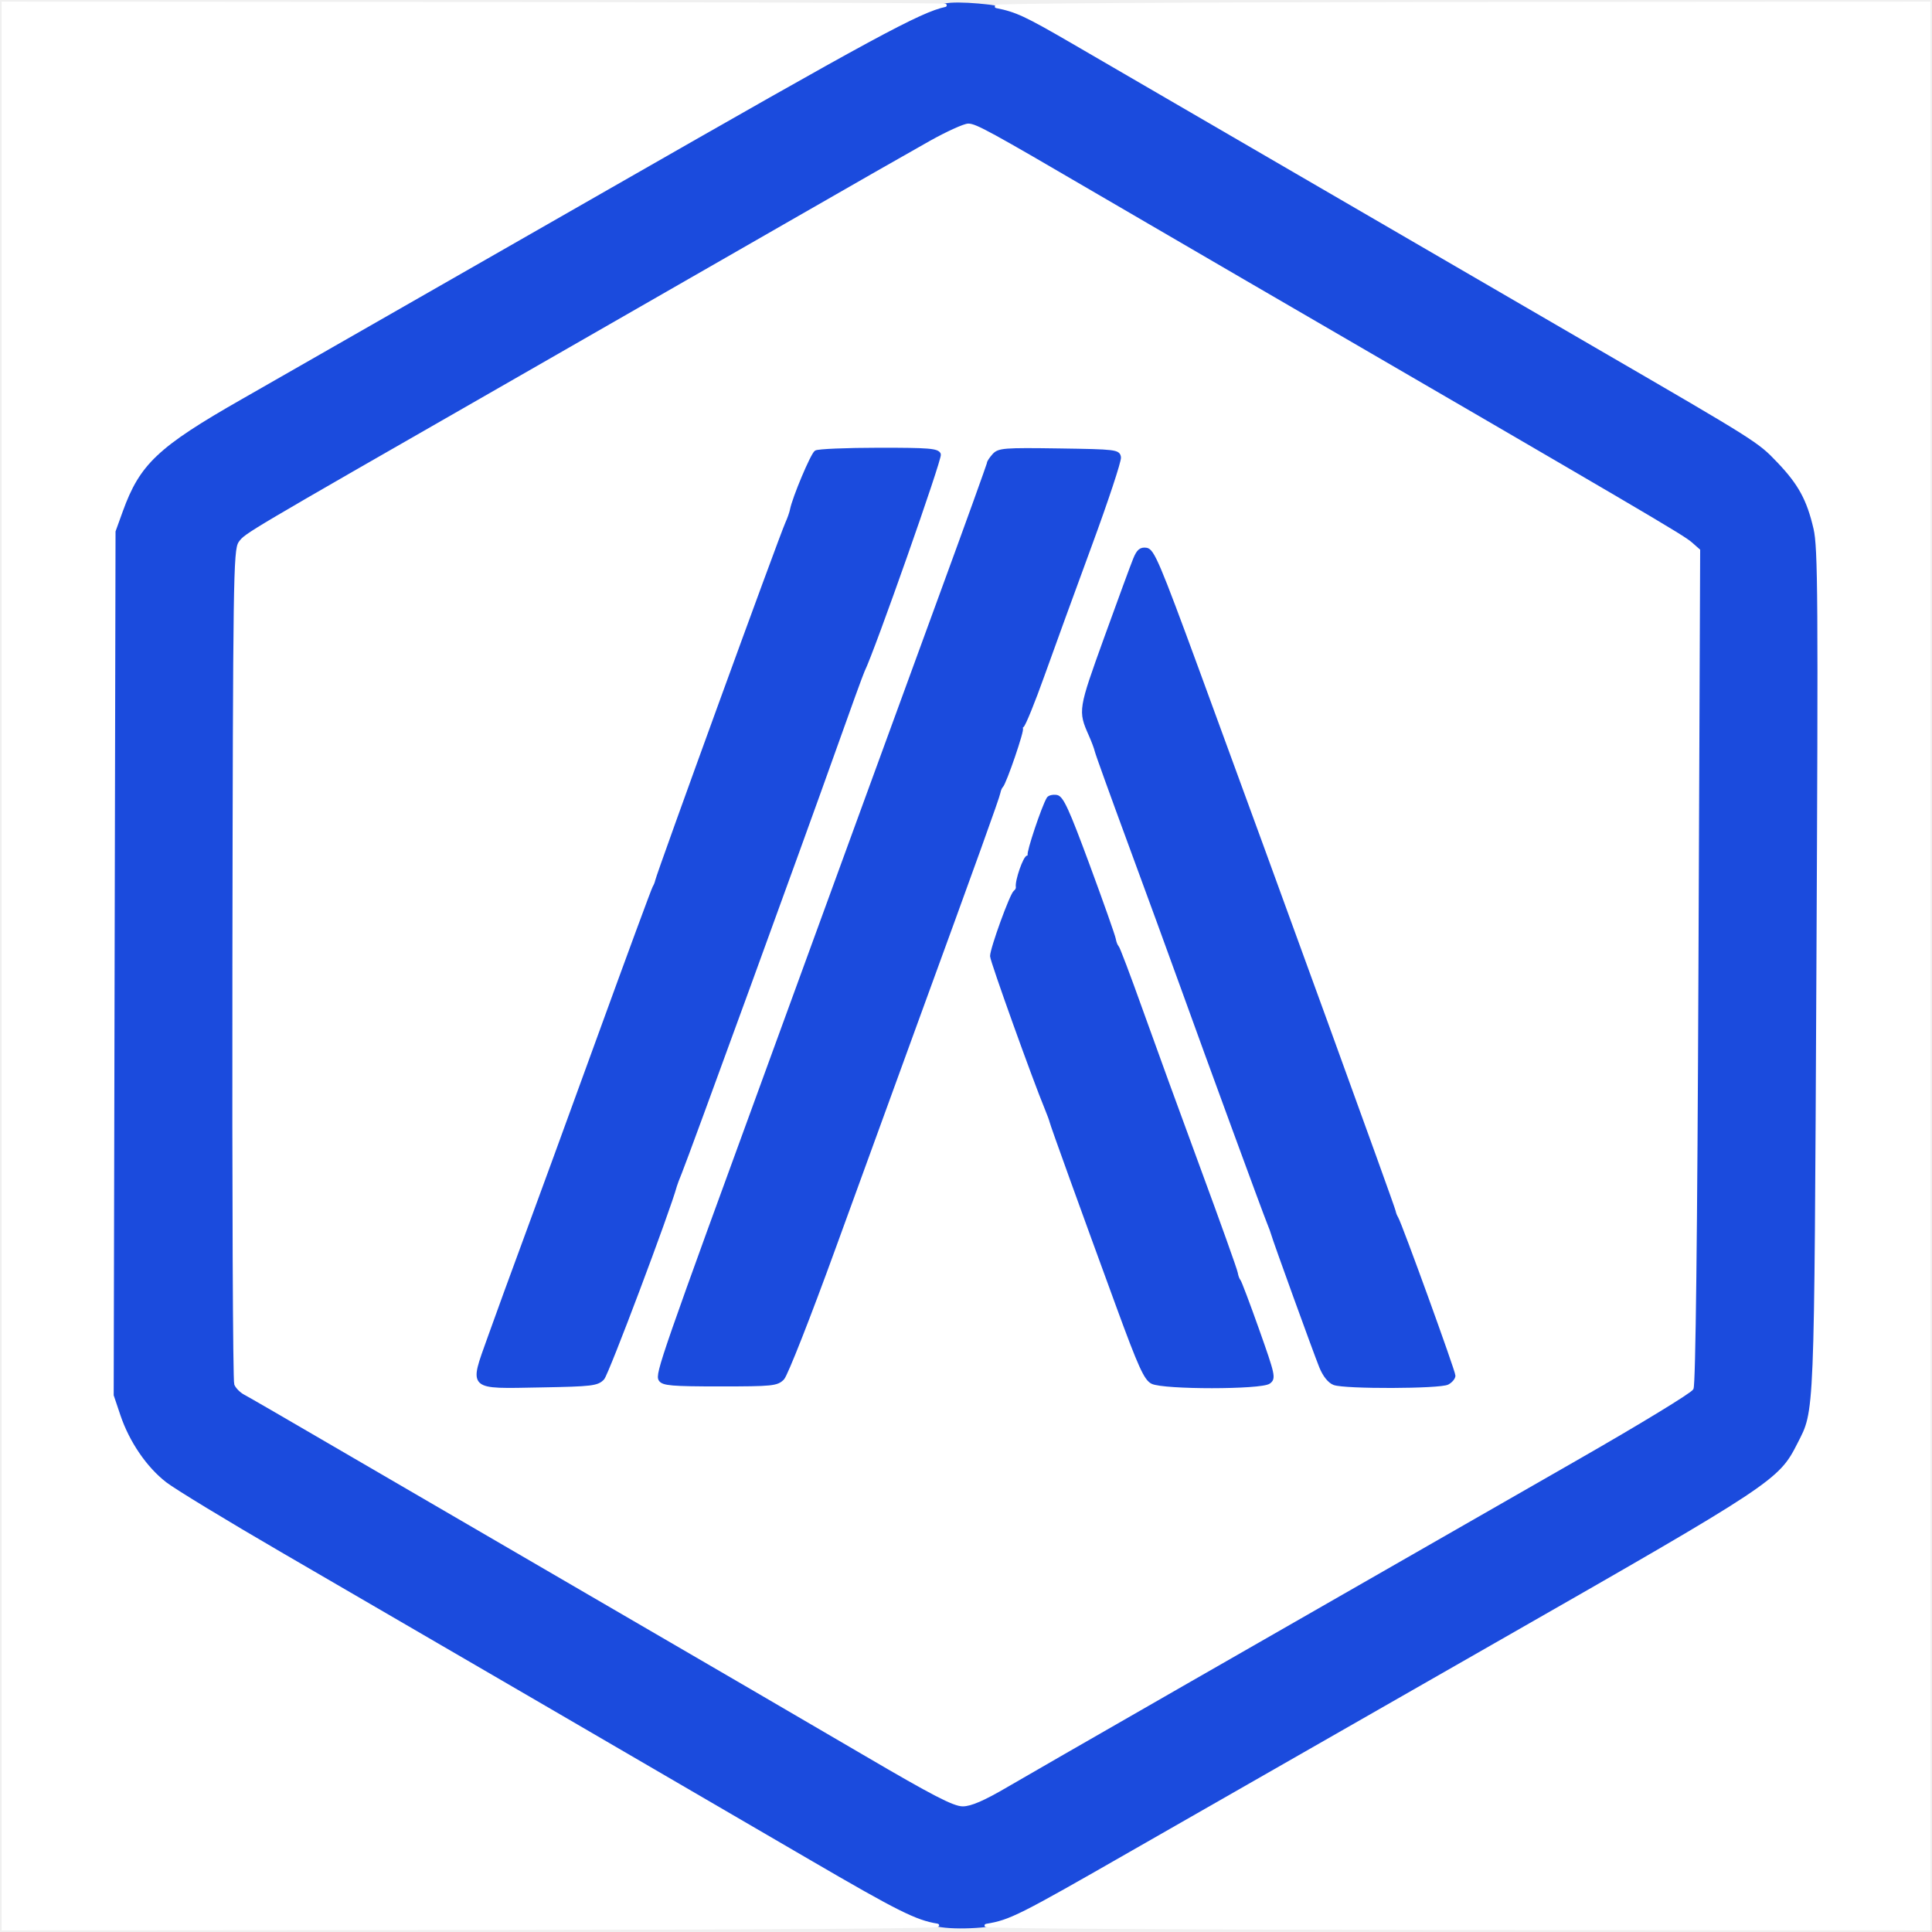
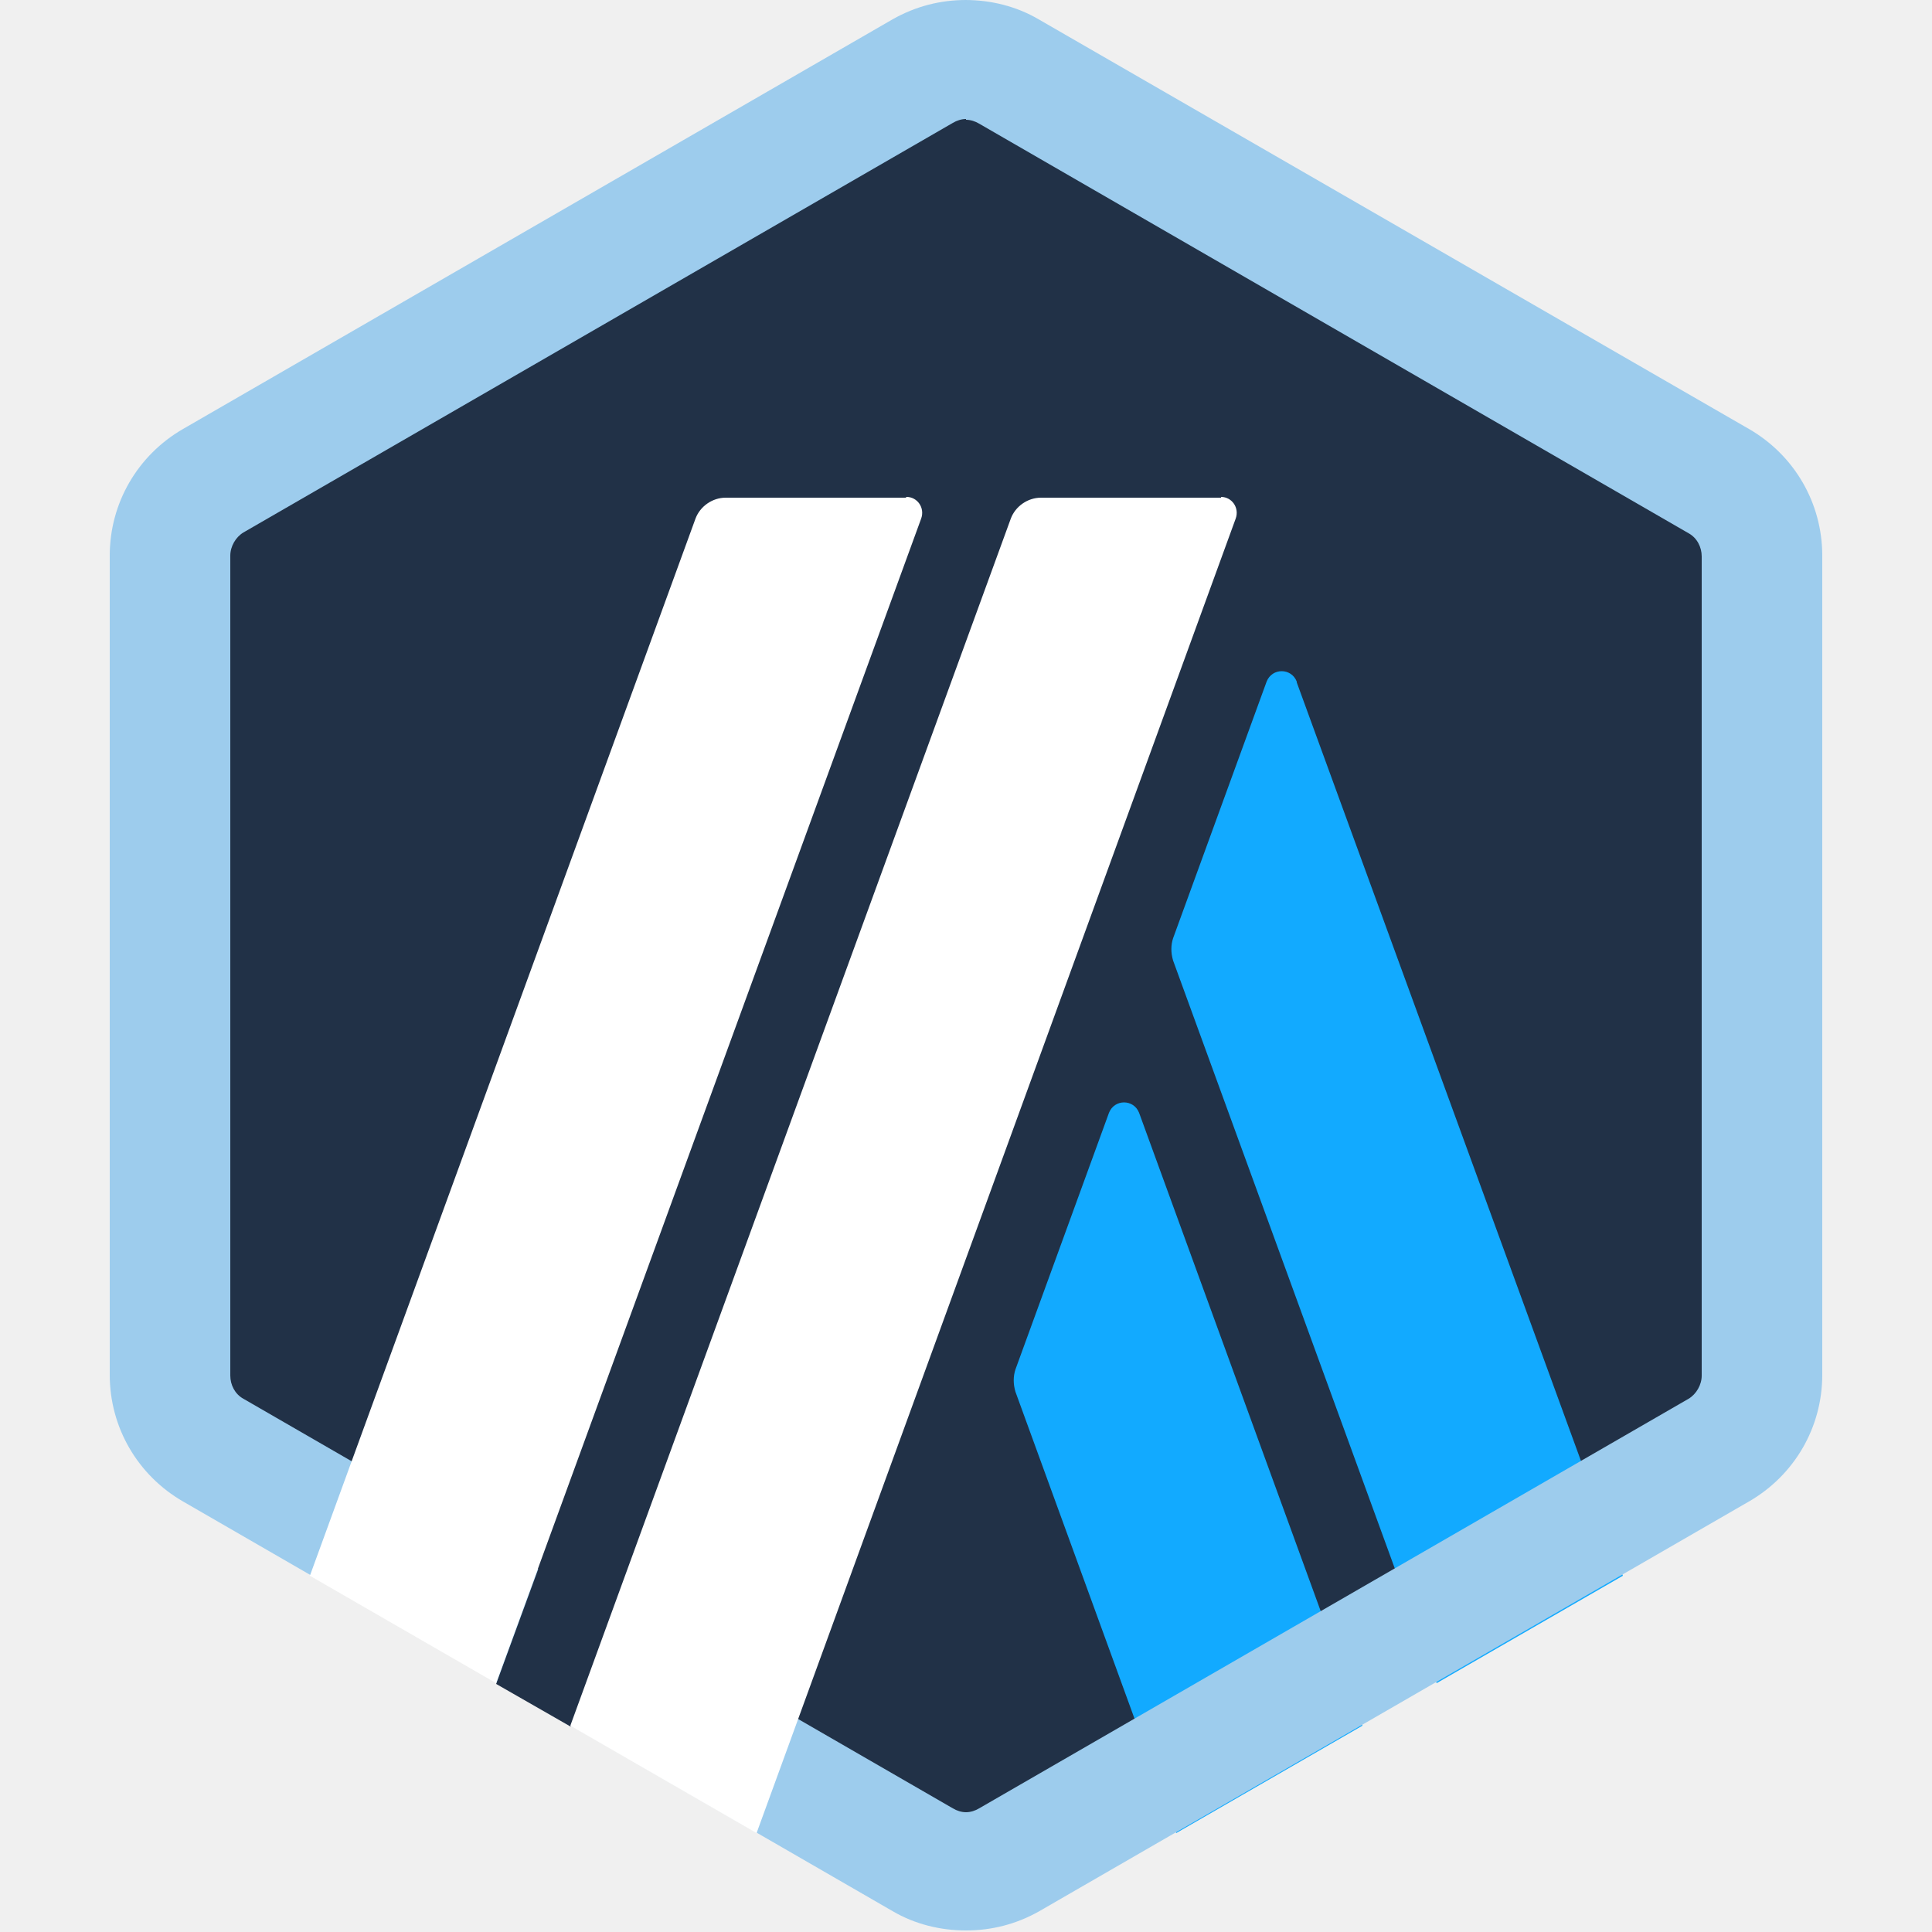
- <svg xmlns="http://www.w3.org/2000/svg" version="1" width="602pt" height="602pt" viewBox="0 0 602 602">
-   <path d="M294.5 1.597c-7.047 1.747-12.876 4.138-19.939 8.18-4.434 2.537-8.286 4.896-8.561 5.241-.275.345-1.257.907-2.182 1.247-1.441.531-54.121 30.589-150.818 86.052-13.475 7.729-24.775 14.458-25.112 14.953-.336.496-.925.817-1.308.714-.383-.103-7.681 3.796-16.219 8.665-21.029 11.992-27.483 18.435-32.574 32.522L35.5 165.5l-.269 134.726c-.268 134.476-.264 134.738 1.827 140.946 2.812 8.348 8.266 16.315 14.435 21.089 2.794 2.161 19.013 12.028 36.043 21.926L137 512.931c18.248 10.602 73.085 42.53 115 66.958 28.328 16.509 33.177 18.873 41.25 20.113 6.6 1.013 19.44-.106 20.725-1.807.289-.382 1.402-.848 2.474-1.035 1.072-.186 12.772-6.521 26-14.077 91.414-52.214 142.154-81.523 142.786-82.475.404-.609.741-.794.75-.41.018.836 26.249-14.084 27.127-15.431.336-.516.925-.854 1.308-.751.383.103 7.721-3.796 16.307-8.665 22.404-12.703 29.99-20.828 33.722-36.116 1.155-4.734 1.457-29.045 1.725-139.235.306-125.153.216-133.856-1.434-139.189-.968-3.128-2.431-6.359-3.25-7.178-.82-.82-1.49-2.006-1.49-2.636 0-.63-2.569-3.838-5.708-7.13-6.246-6.548-6.384-6.635-56.292-35.603-18.975-11.014-60.6-35.202-92.5-53.752-31.9-18.55-64.094-37.265-71.543-41.591-7.448-4.325-15.548-8.573-18-9.44-4.552-1.609-17.852-2.777-21.457-1.884M310.88 43c3.882 2.2 7.485 4 8.006 4 .521 0 1.097.355 1.281.79.439 1.041 35.496 21.489 36.406 21.235.387-.108.979.221 1.315.729.604.913 7.018 4.689 81.112 47.749 72.934 42.385 85.525 49.822 87.862 51.899l2.363 2.098-.427 129.5c-.299 90.779-.753 130.098-1.517 131.5-.599 1.1-7.429 5.6-15.178 10-7.748 4.4-14.092 8.338-14.096 8.75-.004.413-.5.75-1.102.75-.602 0-9.265 4.648-19.25 10.329-25.876 14.722-147.891 84.65-161.932 92.806-6.478 3.762-12.871 7.115-14.208 7.45-1.618.407-4.363-.34-8.222-2.237-3.186-1.567-6.018-3.107-6.293-3.424-.55-.633-14.826-8.979-102.5-59.923-32.45-18.855-69.575-40.46-82.5-48.011-12.925-7.551-24.46-14.225-25.632-14.831-1.173-.607-2.473-1.903-2.889-2.881-.415-.978-.67-59.828-.565-130.778.18-122.502.28-129.126 1.991-131.494.991-1.372 7.38-5.678 14.198-9.57 62.449-35.646 102.521-58.888 103.132-59.818.404-.615.741-.801.75-.414.019.896 19.263-10.136 20.25-11.608.404-.603.741-.792.75-.421.008.371 14.978-7.925 33.265-18.435 46.672-26.823 51.968-29.717 54.41-29.729 1.189-.006 5.337 1.789 9.22 3.989" fill="#1B4BDDFF" stroke="#1B4BDDFF" />
-   <path d="M290 44.325c-5.225 2.917-25.025 14.229-44 25.137a94876.991 94876.991 0 0 1-89 51.064c-80.717 46.255-80.327 46.025-82.181 48.595-1.597 2.215-1.728 11.275-1.905 131.379-.105 70.95.15 129.8.565 130.778.416.978 1.716 2.274 2.889 2.881 1.172.606 12.707 7.278 25.632 14.826 12.925 7.547 50.05 29.154 82.5 48.014 32.45 18.861 70.925 41.283 85.5 49.828 20.613 12.085 27.278 15.535 30 15.527 2.452-.007 6.495-1.764 13.5-5.867 8.934-5.232 81.111-46.642 178.347-102.32 18.89-10.817 34.797-20.508 35.349-21.536.647-1.207 1.19-47.808 1.533-131.5l.531-129.631-2.38-2.098c-2.593-2.286-13.051-8.425-140.38-82.402-15.4-8.947-35.875-20.873-45.5-26.501-32.439-18.97-37.064-21.499-39.285-21.488-1.218.006-6.49 2.397-11.715 5.314m2.665 97.245c.332.864-4.471 15.376-10.672 32.25a18827.66 18827.66 0 0 0-22.522 61.68c-6.186 17.05-19.889 54.625-30.452 83.5-10.562 28.875-23.725 65.1-29.251 80.5-5.526 15.4-10.896 28.9-11.933 30-1.72 1.824-3.409 2.027-19.226 2.313-22.758.411-21.944 1.171-16.152-15.084 2.397-6.726 7.362-20.329 11.034-30.229 3.672-9.9 12.228-33.3 19.014-52 6.785-18.7 21.63-59.425 32.987-90.5 11.358-31.075 24.28-66.542 28.717-78.816 4.437-12.275 8.712-22.962 9.5-23.75 1.141-1.142 5.199-1.434 19.894-1.434 15.853 0 18.545.222 19.062 1.57m56.056.144c.367.958-.708 5.481-2.437 10.25-6.912 19.065-23.173 63.638-35.765 98.036-13.957 38.125-22.065 60.367-48.668 133.5-8.803 24.2-16.883 44.9-17.954 46-1.803 1.851-3.265 2-19.561 2-14.986 0-17.762-.236-18.615-1.585-1.168-1.846 2.827-13.12 60.212-169.915a46149.37 46149.37 0 0 0 26.613-73c8.699-23.925 16.48-44.287 17.29-45.25 1.305-1.55 3.577-1.75 19.85-1.75 16.433 0 18.446.181 19.035 1.714M363.324 182c2.128 5.775 9.692 26.475 16.809 46 7.117 19.525 18.54 50.8 25.385 69.5C443.524 401.339 453 427.513 453 428.66c0 2.849-4.156 3.47-21.139 3.155-15.124-.28-17.175-.519-18.361-2.144-.735-1.006-2.917-6.181-4.85-11.5A47613.598 47613.598 0 0 0 389.959 367c-8.348-22.825-18.012-49.375-21.475-59-3.463-9.625-11.964-32.946-18.891-51.824C342.667 237.298 337 221.359 337 220.755c0-1.059 13.808-39.826 16.589-46.577 1.062-2.577 1.874-3.25 3.618-3 1.862.267 2.912 2.125 6.117 10.822m-26.149 82.5c3.259 8.8 10.665 29.05 16.459 45 5.794 15.95 15.408 42.275 21.365 58.5 21.776 59.309 22.402 61.234 20.395 62.701-2.458 1.797-32.842 1.802-36.393.005-2.085-1.055-3.92-5.155-11.069-24.735-4.713-12.909-15.405-42.146-23.76-64.971-8.354-22.825-15.186-42.296-15.181-43.27.008-1.618 16.226-46.655 17.603-48.881.327-.53 1.508-.825 2.625-.656 1.636.247 3.181 3.413 7.956 16.307" fill="#FFFFFFFF" stroke="#FFFFFFFF" />
-   <path d="M310.5 2.026c6.287 1.269 9.1 2.578 23.5 10.929 7.425 4.307 39.6 23.007 71.5 41.557s73.525 42.738 92.5 53.752c49.85 28.934 50.053 29.063 56.167 35.472 6.622 6.942 9.306 11.866 11.407 20.926 1.382 5.962 1.483 21.23.906 137.771-.7 141.235-.519 136.791-5.99 147.586-5.889 11.622-7.596 12.75-94.058 62.149-43.963 25.117-94.977 54.291-113.366 64.832-35.559 20.381-38.148 21.681-45.716 22.951-2.668.448 62.313.867 144.4.931L601 601V1l-147.25.11c-80.987.06-145.45.472-143.25.916M1 301v300l148.25-.117c89.711-.071 146.078-.466 142.75-1-6.728-1.081-12.483-3.957-40-19.996a164530.993 164530.993 0 0 0-164.464-95.704c-17.03-9.896-33.249-19.761-36.043-21.922-6.181-4.783-11.624-12.744-14.453-21.141l-2.113-6.273.287-134.673L35.5 165.5l2.287-6.329c5.374-14.871 11.135-20.306 37.376-35.262 11.186-6.375 62.454-35.705 113.931-65.178C272.317 11.081 286.552 3.374 294.5 1.663c1.1-.237-64.487-.483-145.75-.547L1 1v300" fill="#FFFFFFFF" stroke="#FFFFFFFF" />
-   <path d="M254.232 140.836c-1.169.742-6.883 14.323-7.593 18.046-.17.89-.82 2.743-1.445 4.118-1.929 4.243-40.17 109.354-40.566 111.5-.101.55-.463 1.45-.805 2-.341.55-8.059 21.475-17.151 46.5s-19.53 53.6-23.195 63.5c-3.664 9.9-8.623 23.503-11.02 30.229-5.792 16.255-6.606 15.495 16.152 15.084 15.817-.286 17.506-.489 19.226-2.313 1.386-1.47 20.535-52.331 22.59-60 .147-.55.828-2.35 1.512-4 2.033-4.898 38.514-105.014 47.736-131 4.685-13.2 8.851-24.675 9.259-25.5 3.149-6.367 24.208-66.194 23.734-67.427-.518-1.352-3.171-1.571-18.885-1.558-10.054.009-18.852.378-19.549.821M309.674 141.807c-.921 1.018-1.674 2.16-1.674 2.537 0 .378-6.717 19.018-14.926 41.422a34937.612 34937.612 0 0 0-22.927 62.734c-4.4 12.1-17.291 47.425-28.647 78.5-35.241 96.433-36.886 101.165-35.779 102.915.853 1.349 3.629 1.585 18.615 1.585 16.296 0 17.758-.149 19.562-2 1.072-1.1 8.241-19.325 15.931-40.5 7.69-21.175 18.993-52.225 25.117-69 18.91-51.796 25.979-71.44 26.272-73 .155-.825.532-1.725.838-2 1.042-.936 6.873-18 6.157-18.015-.392-.009-.244-.346.329-.75s3.452-7.485 6.398-15.735c2.947-8.25 9.581-26.475 14.744-40.5 5.163-14.025 9.259-26.4 9.102-27.5-.273-1.907-1.153-2.013-18.862-2.271-17.004-.249-18.717-.115-20.25 1.578M353.589 174.178c-.753 1.827-4.833 12.919-9.068 24.648-8.071 22.355-8.119 22.657-4.807 30.119.868 1.955 1.721 4.23 1.896 5.055.174.825 4.879 13.875 10.453 29 5.575 15.125 12.974 35.375 16.442 45 8.123 22.546 25.439 69.76 26.773 73 .566 1.375 1.143 2.95 1.282 3.5.432 1.711 13.132 36.763 14.974 41.328 1.094 2.712 2.651 4.672 4.171 5.25 3.34 1.27 32.954 1.175 35.361-.113 1.064-.57 1.934-1.611 1.934-2.314 0-1.326-16.656-47.296-17.797-49.118-.356-.568-.717-1.49-.802-2.05-.192-1.253-36.246-100.53-61.37-168.983-11.996-32.685-13.842-37.038-15.826-37.322-1.742-.25-2.554.424-3.616 3M326.619 248.807c-1.534 2.482-6.416 17.063-5.889 17.59.332.331.137.603-.433.603-.979 0-3.584 7.477-3.272 9.388.08.489-.255 1.164-.746 1.5-1.122.77-7.279 17.717-7.279 20.037 0 1.456 13.211 38.292 17.063 47.575.684 1.65 1.346 3.45 1.47 4 .268 1.192 9.769 27.505 20.932 57.974 6.671 18.207 8.478 22.191 10.543 23.236 3.551 1.796 33.933 1.785 36.392-.013 1.677-1.226 1.467-2.193-3.519-16.25-2.916-8.221-5.544-15.172-5.841-15.447-.297-.275-.683-1.334-.858-2.354-.175-1.02-5.402-15.645-11.615-32.5-6.214-16.855-14.349-39.196-18.078-49.646-3.728-10.45-7.051-19.225-7.384-19.5-.333-.275-.75-1.344-.927-2.375-.178-1.031-3.834-11.381-8.125-23-6.388-17.299-8.17-21.181-9.833-21.432-1.117-.169-2.288.107-2.601.614" fill="#1B4BDDFF" stroke="#1B4BDDFF" />
+ <svg xmlns="http://www.w3.org/2000/svg" version="1.1" id="Layer_1" x="0px" y="0px" viewBox="0 0 2500 2500" style="enable-background:new 0 0 2500 2500;" xml:space="preserve">
+   <style type="text/css">
+ 	.st0{fill:none;}
+ 	.st1{fill:#213147;}
+ 	.st2{fill:#12AAFF;}
+ 	.st3{fill:#9DCCED;}
+ 	.st4{fill:#FFFFFF;}
+ </style>
+   <g id="Layer_x0020_1">
+     <g id="_2405588477232">
+       <rect class="st0" width="2500" height="2500" />
+       <g>
+         <g>
+           <path class="st1" d="M226,760v980c0,63,33,120,88,152l849,490c54,31,121,31,175,0l849-490c54-31,88-89,88-152V760      c0-63-33-120-88-152l-849-490c-54-31-121-31-175,0L314,608c-54,31-87,89-87,152H226z" />
+           <g>
+             <g>
+               <g>
+                 <path class="st2" d="M1435,1440l-121,332c-3,9-3,19,0,29l208,571l241-139l-289-793C1467,1422,1442,1422,1435,1440z" />
+               </g>
+               <g>
+                 <path class="st2" d="M1678,882c-7-18-32-18-39,0l-121,332c-3,9-3,19,0,29l341,935l241-139L1678,883V882z" />
+               </g>
+             </g>
+           </g>
+           <g>
+             <path class="st3" d="M1250,155c6,0,12,2,17,5l918,530c11,6,17,18,17,30v1060c0,12-7,24-17,30l-918,530c-5,3-11,5-17,5       s-12-2-17-5l-918-530c-11-6-17-18-17-30V719c0-12,7-24,17-30l918-530c5-3,11-5,17-5l0,0V155z M1250,0c-33,0-65,8-95,25L237,555       c-59,34-95,96-95,164v1060c0,68,36,130,95,164l918,530c29,17,62,25,95,25s65-8,95-25l918-530c59-34,95-96,95-164V719       c0-68-36-130-95-164L1344,25c-29-17-62-25-95-25l0,0H1250z" />
+           </g>
+           <polygon class="st1" points="642,2179 727,1947 897,2088 738,2234     " />
+           <g>
+             <path class="st4" d="M1172,644H939c-17,0-33,11-39,27L401,2039l241,139l550-1507c5-14-5-28-19-28L1172,644z" />
+             <path class="st4" d="M1580,644h-233c-17,0-33,11-39,27L738,2233l241,139l620-1701c5-14-5-28-19-28V644z" />
+           </g>
+         </g>
+       </g>
+     </g>
+   </g>
</svg>
